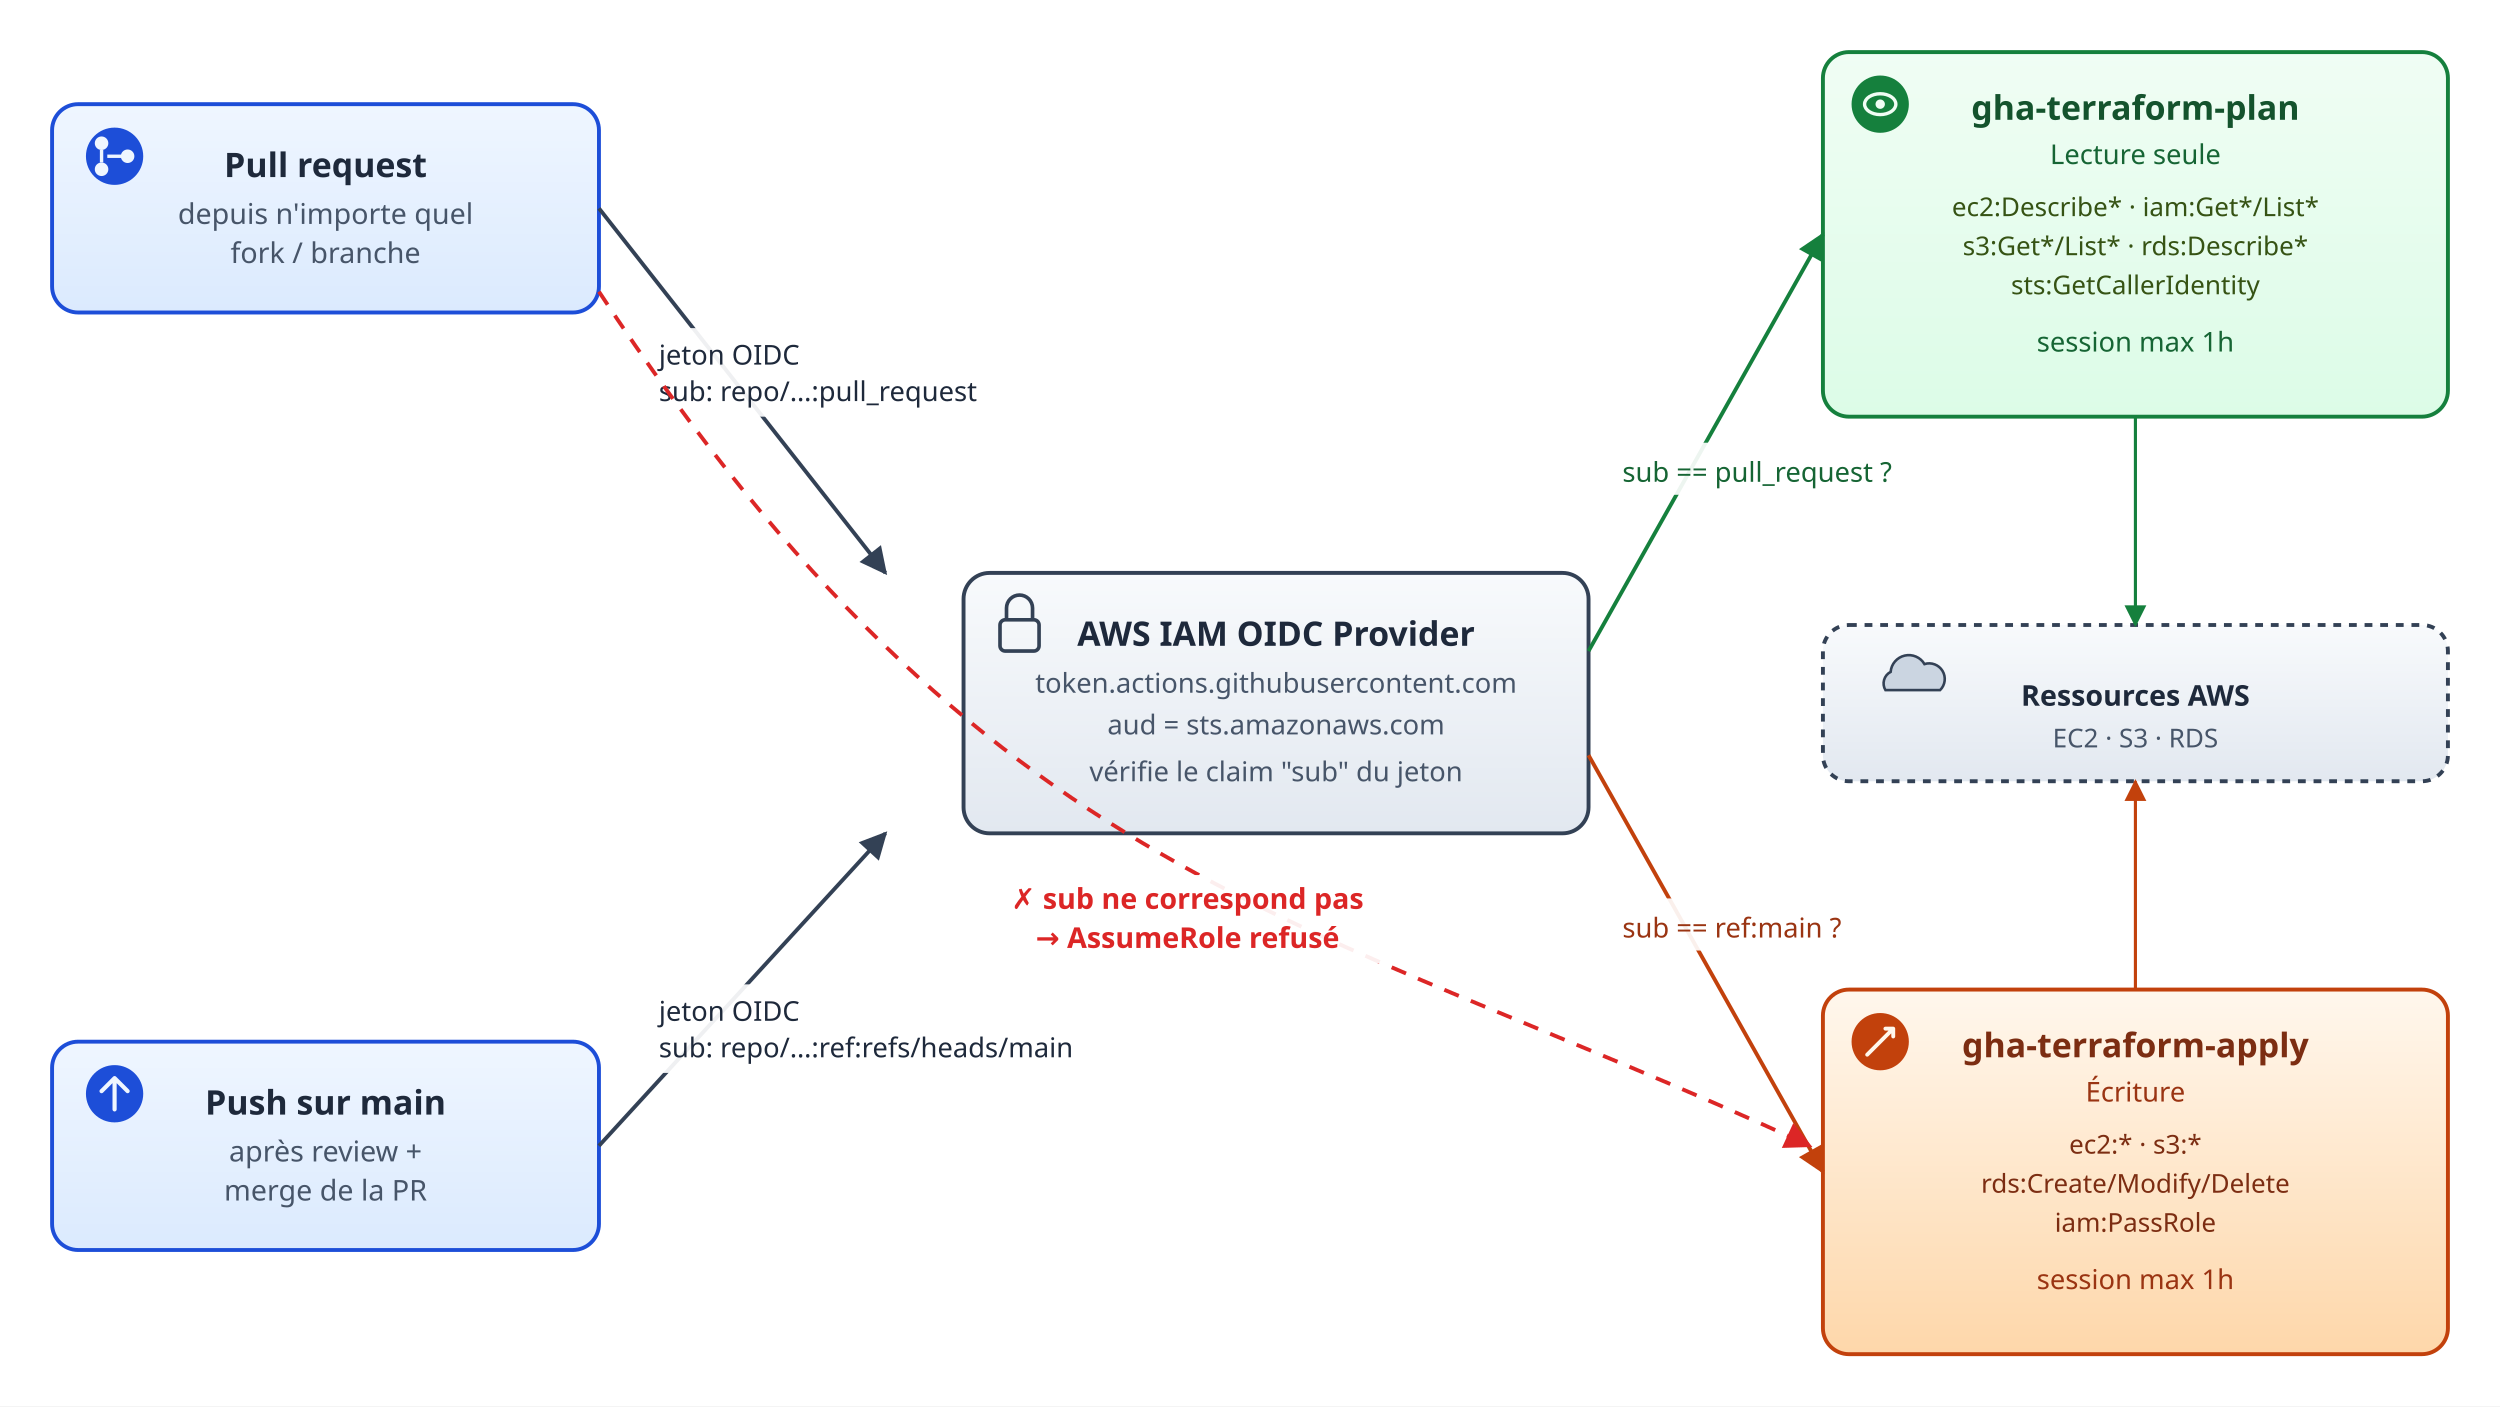
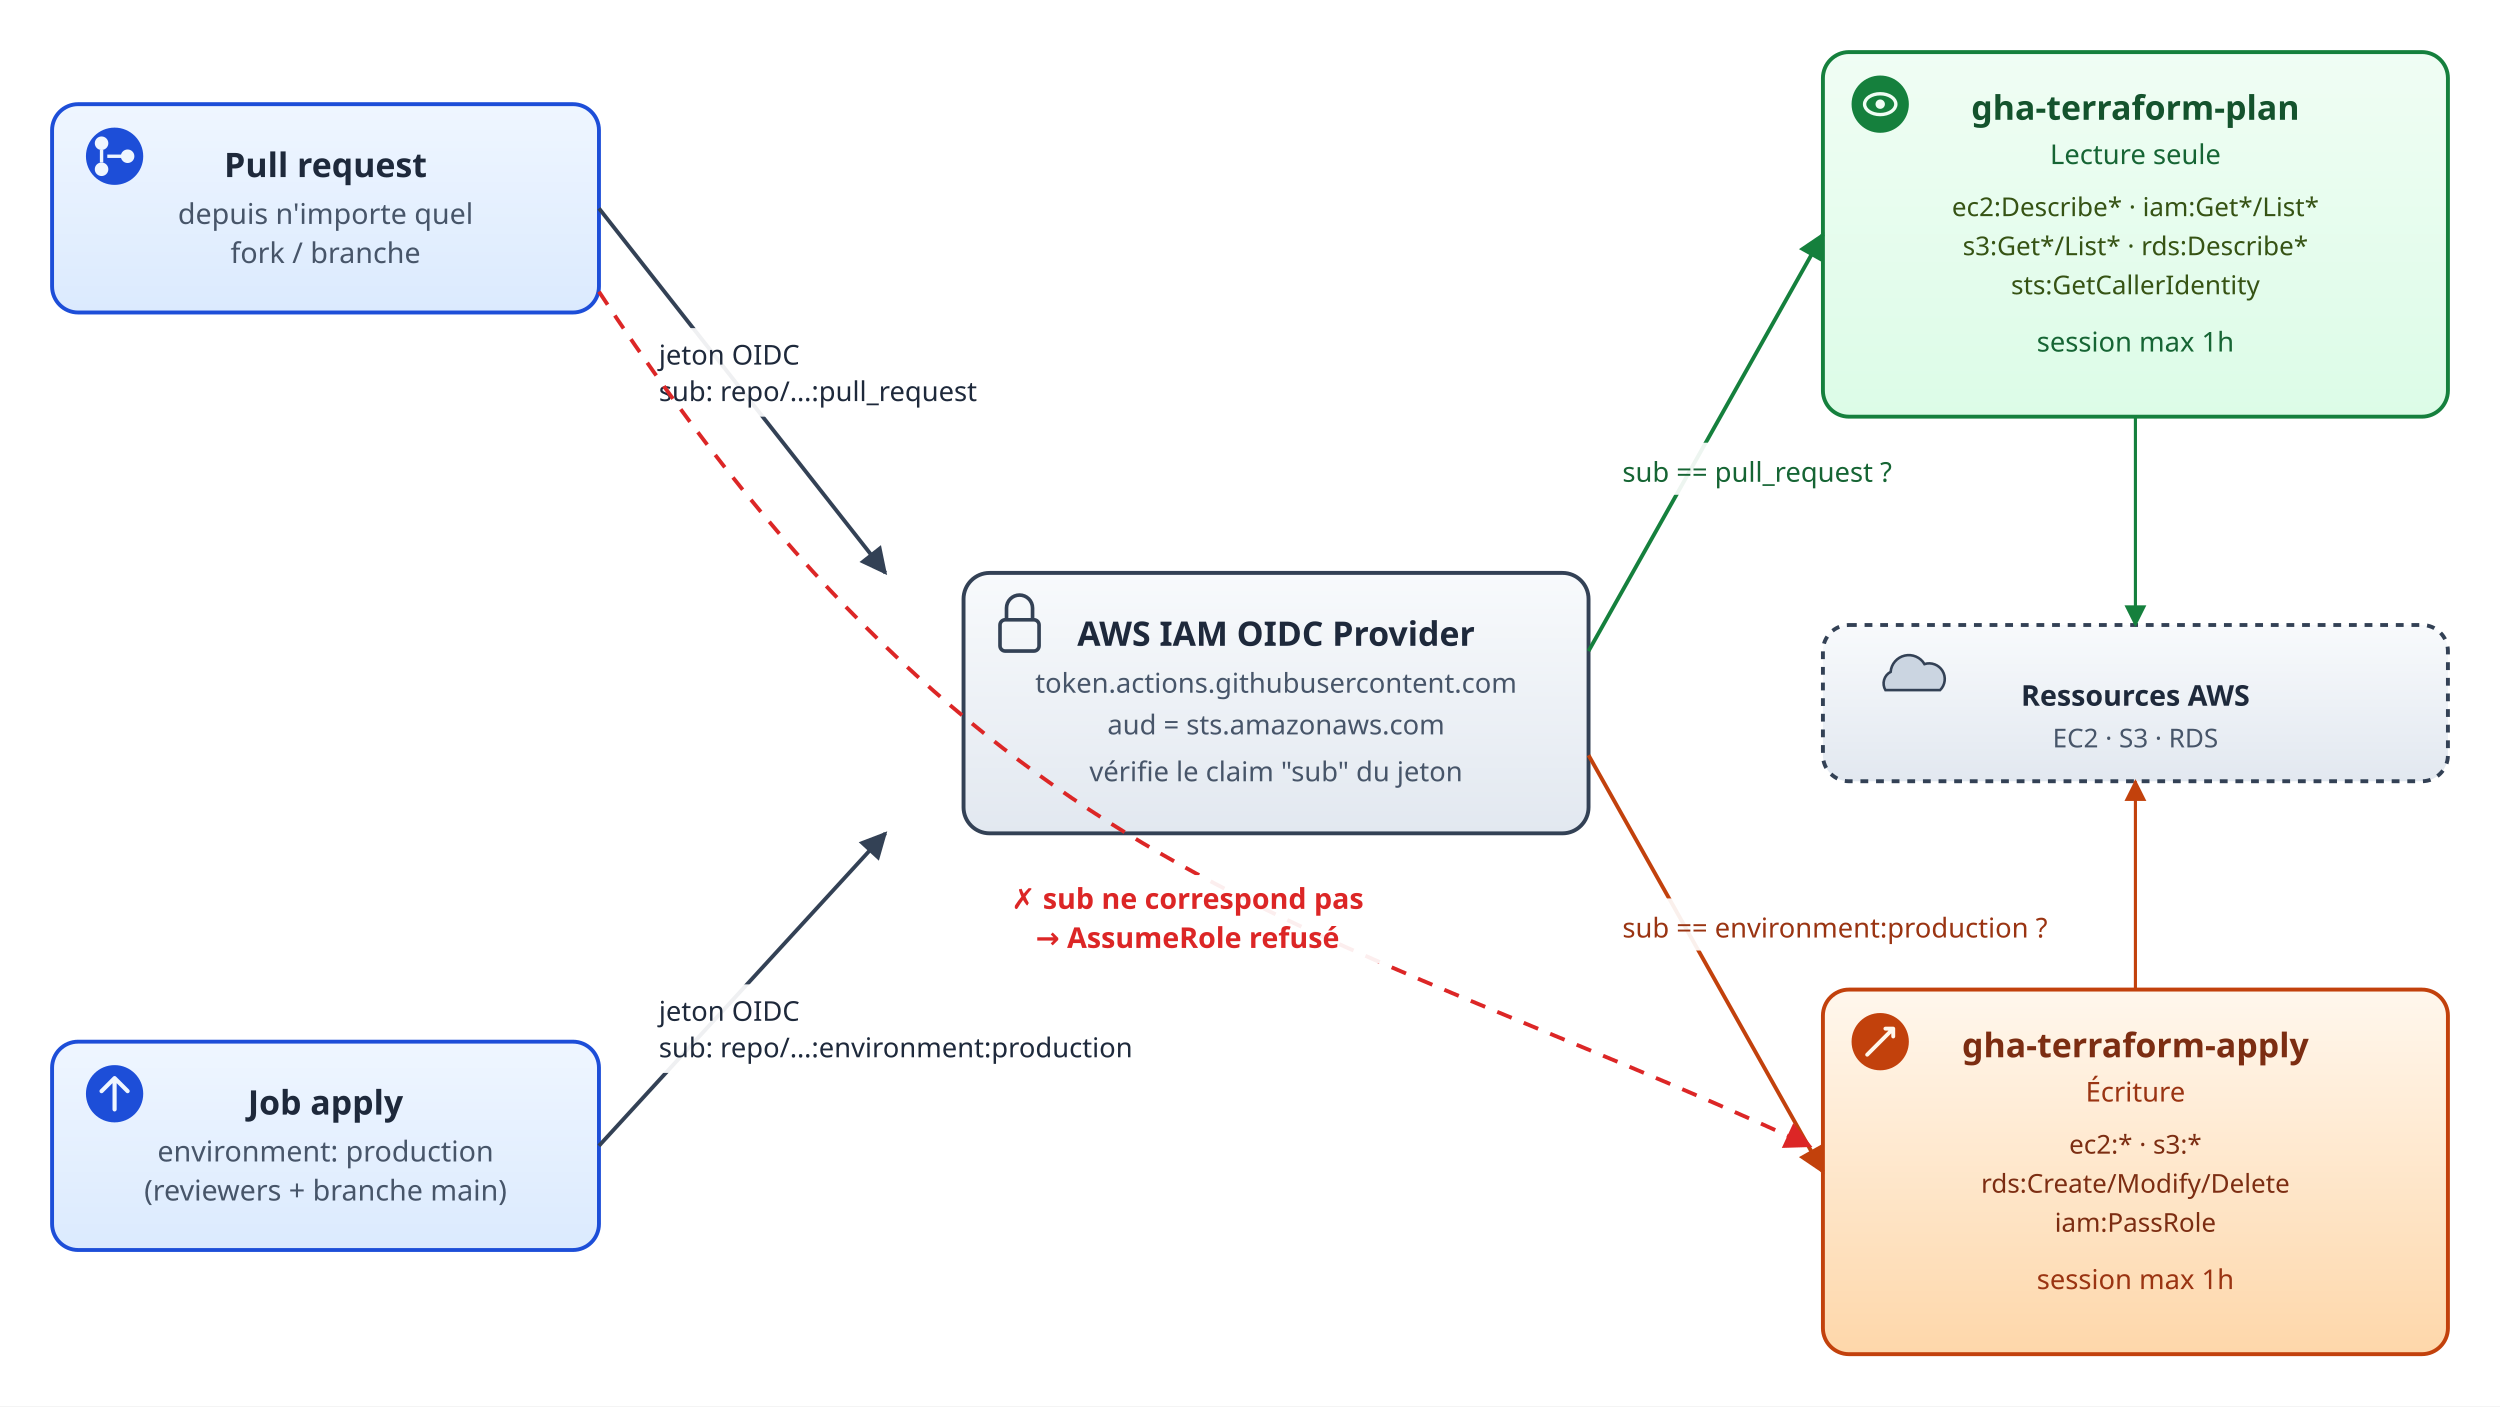
<svg xmlns="http://www.w3.org/2000/svg" viewBox="0 0 960 540" role="img" aria-label="Deux événements GitHub Actions obtiennent chacun un jeton OIDC avec un sub différent ; l'IAM Provider AWS ne laisse ce sub assumer que le rôle correspondant — une pull request ne peut jamais atteindre le rôle d'écriture.">
  <defs>
    <marker id="arrow" viewBox="0 0 10 10" refX="9" refY="5" markerWidth="7" markerHeight="7" orient="auto-start-reverse">
      <path d="M0,0 L10,5 L0,10 z" fill="#334155" />
    </marker>
    <marker id="arrowGreen" viewBox="0 0 10 10" refX="9" refY="5" markerWidth="7" markerHeight="7" orient="auto-start-reverse">
      <path d="M0,0 L10,5 L0,10 z" fill="#15803d" />
    </marker>
    <marker id="arrowAmber" viewBox="0 0 10 10" refX="9" refY="5" markerWidth="7" markerHeight="7" orient="auto-start-reverse">
      <path d="M0,0 L10,5 L0,10 z" fill="#c2410c" />
    </marker>
    <marker id="arrowRed" viewBox="0 0 10 10" refX="9" refY="5" markerWidth="7" markerHeight="7" orient="auto-start-reverse">
      <path d="M0,0 L10,5 L0,10 z" fill="#dc2626" />
    </marker>
    <linearGradient id="gBlue" x1="0" y1="0" x2="0" y2="1">
      <stop offset="0" stop-color="#eff6ff" />
      <stop offset="1" stop-color="#dbeafe" />
    </linearGradient>
    <linearGradient id="gSlate" x1="0" y1="0" x2="0" y2="1">
      <stop offset="0" stop-color="#f8fafc" />
      <stop offset="1" stop-color="#e2e8f0" />
    </linearGradient>
    <linearGradient id="gGreen" x1="0" y1="0" x2="0" y2="1">
      <stop offset="0" stop-color="#f0fdf4" />
      <stop offset="1" stop-color="#dcfce7" />
    </linearGradient>
    <linearGradient id="gAmber" x1="0" y1="0" x2="0" y2="1">
      <stop offset="0" stop-color="#fff7ed" />
      <stop offset="1" stop-color="#fed7aa" />
    </linearGradient>
  </defs>
  <rect x="0" y="0" width="960" height="540" fill="#ffffff" />
  <rect x="20" y="40" width="210" height="80" rx="10" fill="url(#gBlue)" stroke="#1d4ed8" stroke-width="1.5" />
  <circle cx="44" cy="60" r="11" fill="#1d4ed8" />
  <circle cx="39" cy="55" r="2.6" fill="#eff6ff" />
  <circle cx="39" cy="65" r="2.6" fill="#eff6ff" />
  <circle cx="49" cy="60" r="2.6" fill="#eff6ff" />
  <path d="M39,57.6 L39,62.4 M41.2,60 L46.6,60" stroke="#eff6ff" stroke-width="1.3" fill="none" />
  <text x="125" y="68" text-anchor="middle" font-family="sans-serif" font-size="13" font-weight="700" fill="#1e293b">Pull request</text>
  <text x="125" y="86" text-anchor="middle" font-family="sans-serif" font-size="11" fill="#475569">depuis n'importe quel</text>
  <text x="125" y="101" text-anchor="middle" font-family="sans-serif" font-size="11" fill="#475569">fork / branche</text>
  <rect x="20" y="400" width="210" height="80" rx="10" fill="url(#gBlue)" stroke="#1d4ed8" stroke-width="1.5" />
  <circle cx="44" cy="420" r="11" fill="#1d4ed8" />
  <path d="M44,414 L44,426 M39,419 L44,414 L49,419" stroke="#eff6ff" stroke-width="1.6" fill="none" stroke-linecap="round" stroke-linejoin="round" />
-   <text x="125" y="428" text-anchor="middle" font-family="sans-serif" font-size="13" font-weight="700" fill="#1e293b">Push sur main</text>
-   <text x="125" y="446" text-anchor="middle" font-family="sans-serif" font-size="11" fill="#475569">après review +</text>
-   <text x="125" y="461" text-anchor="middle" font-family="sans-serif" font-size="11" fill="#475569">merge de la PR</text>
+   <text x="125" y="428" text-anchor="middle" font-family="sans-serif" font-size="13" font-weight="700" fill="#1e293b">Job apply</text>
+   <text x="125" y="446" text-anchor="middle" font-family="sans-serif" font-size="11" fill="#475569">environment: production</text>
+   <text x="125" y="461" text-anchor="middle" font-family="sans-serif" font-size="11" fill="#475569">(reviewers + branche main)</text>
  <rect x="370" y="220" width="240" height="100" rx="10" fill="url(#gSlate)" stroke="#334155" stroke-width="1.5" />
  <rect x="384" y="238" width="15" height="12" rx="2" fill="none" stroke="#334155" stroke-width="1.4" />
  <path d="M386.5,238 L386.5,233.5 a5,5 0 0 1 10,0 L396.5,238" fill="none" stroke="#334155" stroke-width="1.4" />
  <text x="490" y="248" text-anchor="middle" font-family="sans-serif" font-size="13" font-weight="700" fill="#1e293b">AWS IAM OIDC Provider</text>
  <text x="490" y="266" text-anchor="middle" font-family="sans-serif" font-size="10.5" fill="#475569">token.actions.githubusercontent.com</text>
  <text x="490" y="282" text-anchor="middle" font-family="sans-serif" font-size="10.5" fill="#475569">aud = sts.amazonaws.com</text>
  <text x="490" y="300" text-anchor="middle" font-family="sans-serif" font-size="10.5" fill="#475569">vérifie le claim "sub" du jeton</text>
  <path d="M230,80 L340,220" fill="none" stroke="#334155" stroke-width="1.5" marker-end="url(#arrow)" />
  <rect x="248" y="126" width="150" height="34" fill="#ffffff" opacity="0.92" />
  <text x="253" y="140" font-family="sans-serif" font-size="10.5" fill="#1e293b">jeton OIDC</text>
  <text x="253" y="154" font-family="sans-serif" font-size="10.5" fill="#1e293b">sub: repo/…:pull_request</text>
  <path d="M230,440 L340,320" fill="none" stroke="#334155" stroke-width="1.5" marker-end="url(#arrow)" />
  <rect x="248" y="378" width="215" height="34" fill="#ffffff" opacity="0.92" />
  <text x="253" y="392" font-family="sans-serif" font-size="10.5" fill="#1e293b">jeton OIDC</text>
-   <text x="253" y="406" font-family="sans-serif" font-size="10.5" fill="#1e293b">sub: repo/…:ref:refs/heads/main</text>
+   <text x="253" y="406" font-family="sans-serif" font-size="10.5" fill="#1e293b">sub: repo/…:environment:production</text>
  <rect x="700" y="20" width="240" height="140" rx="10" fill="url(#gGreen)" stroke="#15803d" stroke-width="1.5" />
  <circle cx="722" cy="40" r="11" fill="#15803d" />
  <path d="M716,40 a6,4 0 0 1 12,0 a6,4 0 0 1 -12,0 z" fill="none" stroke="#f0fdf4" stroke-width="1.3" />
  <circle cx="722" cy="40" r="1.8" fill="#f0fdf4" />
  <text x="820" y="46" text-anchor="middle" font-family="sans-serif" font-size="13" font-weight="700" fill="#14532d">gha-terraform-plan</text>
  <text x="820" y="63" text-anchor="middle" font-family="sans-serif" font-size="10.5" fill="#166534">Lecture seule</text>
  <text x="820" y="83" text-anchor="middle" font-family="sans-serif" font-size="10" fill="#365314">ec2:Describe* · iam:Get*/List*</text>
  <text x="820" y="98" text-anchor="middle" font-family="sans-serif" font-size="10" fill="#365314">s3:Get*/List* · rds:Describe*</text>
  <text x="820" y="113" text-anchor="middle" font-family="sans-serif" font-size="10" fill="#365314">sts:GetCallerIdentity</text>
  <text x="820" y="135" text-anchor="middle" font-family="sans-serif" font-size="10.5" fill="#166534">session max 1h</text>
  <rect x="700" y="380" width="240" height="140" rx="10" fill="url(#gAmber)" stroke="#c2410c" stroke-width="1.5" />
  <circle cx="722" cy="400" r="11" fill="#c2410c" />
  <path d="M717,405 L727,395 M724,395 L727,395 L727,398" stroke="#fff7ed" stroke-width="1.5" fill="none" stroke-linecap="round" stroke-linejoin="round" />
  <text x="820" y="406" text-anchor="middle" font-family="sans-serif" font-size="13" font-weight="700" fill="#7c2d12">gha-terraform-apply</text>
  <text x="820" y="423" text-anchor="middle" font-family="sans-serif" font-size="10.5" fill="#9a3412">Écriture</text>
  <text x="820" y="443" text-anchor="middle" font-family="sans-serif" font-size="10" fill="#7c2d12">ec2:* · s3:*</text>
  <text x="820" y="458" text-anchor="middle" font-family="sans-serif" font-size="10" fill="#7c2d12">rds:Create/Modify/Delete</text>
  <text x="820" y="473" text-anchor="middle" font-family="sans-serif" font-size="10" fill="#7c2d12">iam:PassRole</text>
  <text x="820" y="495" text-anchor="middle" font-family="sans-serif" font-size="10.5" fill="#9a3412">session max 1h</text>
  <path d="M610,250 L700,90" fill="none" stroke="#15803d" stroke-width="1.5" marker-end="url(#arrowGreen)" />
  <rect x="618" y="170" width="130" height="20" fill="#ffffff" opacity="0.92" />
  <text x="623" y="185" font-family="sans-serif" font-size="10.5" fill="#166534">sub == pull_request ?</text>
  <path d="M610,290 L700,450" fill="none" stroke="#c2410c" stroke-width="1.5" marker-end="url(#arrowAmber)" />
  <rect x="618" y="345" width="120" height="20" fill="#ffffff" opacity="0.92" />
-   <text x="623" y="360" font-family="sans-serif" font-size="10.5" fill="#9a3412">sub == ref:main ?</text>
+   <text x="623" y="360" font-family="sans-serif" font-size="10.5" fill="#9a3412">sub == environment:production ?</text>
  <path d="M230,112 C 380,340 500,350 695,440" fill="none" stroke="#dc2626" stroke-width="1.5" stroke-dasharray="6 5" marker-end="url(#arrowRed)" />
  <rect x="368" y="336" width="176" height="34" fill="#ffffff" opacity="0.92" />
  <text x="456" y="349" text-anchor="middle" font-family="sans-serif" font-size="11" font-weight="700" fill="#dc2626">✗ sub ne correspond pas</text>
  <text x="456" y="364" text-anchor="middle" font-family="sans-serif" font-size="11" font-weight="700" fill="#dc2626">→ AssumeRole refusé</text>
  <rect x="700" y="240" width="240" height="60" rx="10" fill="url(#gSlate)" stroke="#334155" stroke-width="1.5" stroke-dasharray="3 3" />
  <path d="M726,258 a7,7 0 0 1 13,-3 a6,6 0 0 1 6,10 h-21 a5,5 0 0 1 2,-7 z" fill="#cbd5e1" stroke="#334155" stroke-width="1" />
  <text x="820" y="271" text-anchor="middle" font-family="sans-serif" font-size="11" font-weight="700" fill="#1e293b">Ressources AWS</text>
  <text x="820" y="287" text-anchor="middle" font-family="sans-serif" font-size="10" fill="#475569">EC2 · S3 · RDS</text>
  <path d="M820,160 L820,240" fill="none" stroke="#15803d" stroke-width="1.2" marker-end="url(#arrowGreen)" />
  <path d="M820,380 L820,300" fill="none" stroke="#c2410c" stroke-width="1.2" marker-end="url(#arrowAmber)" />
</svg>
